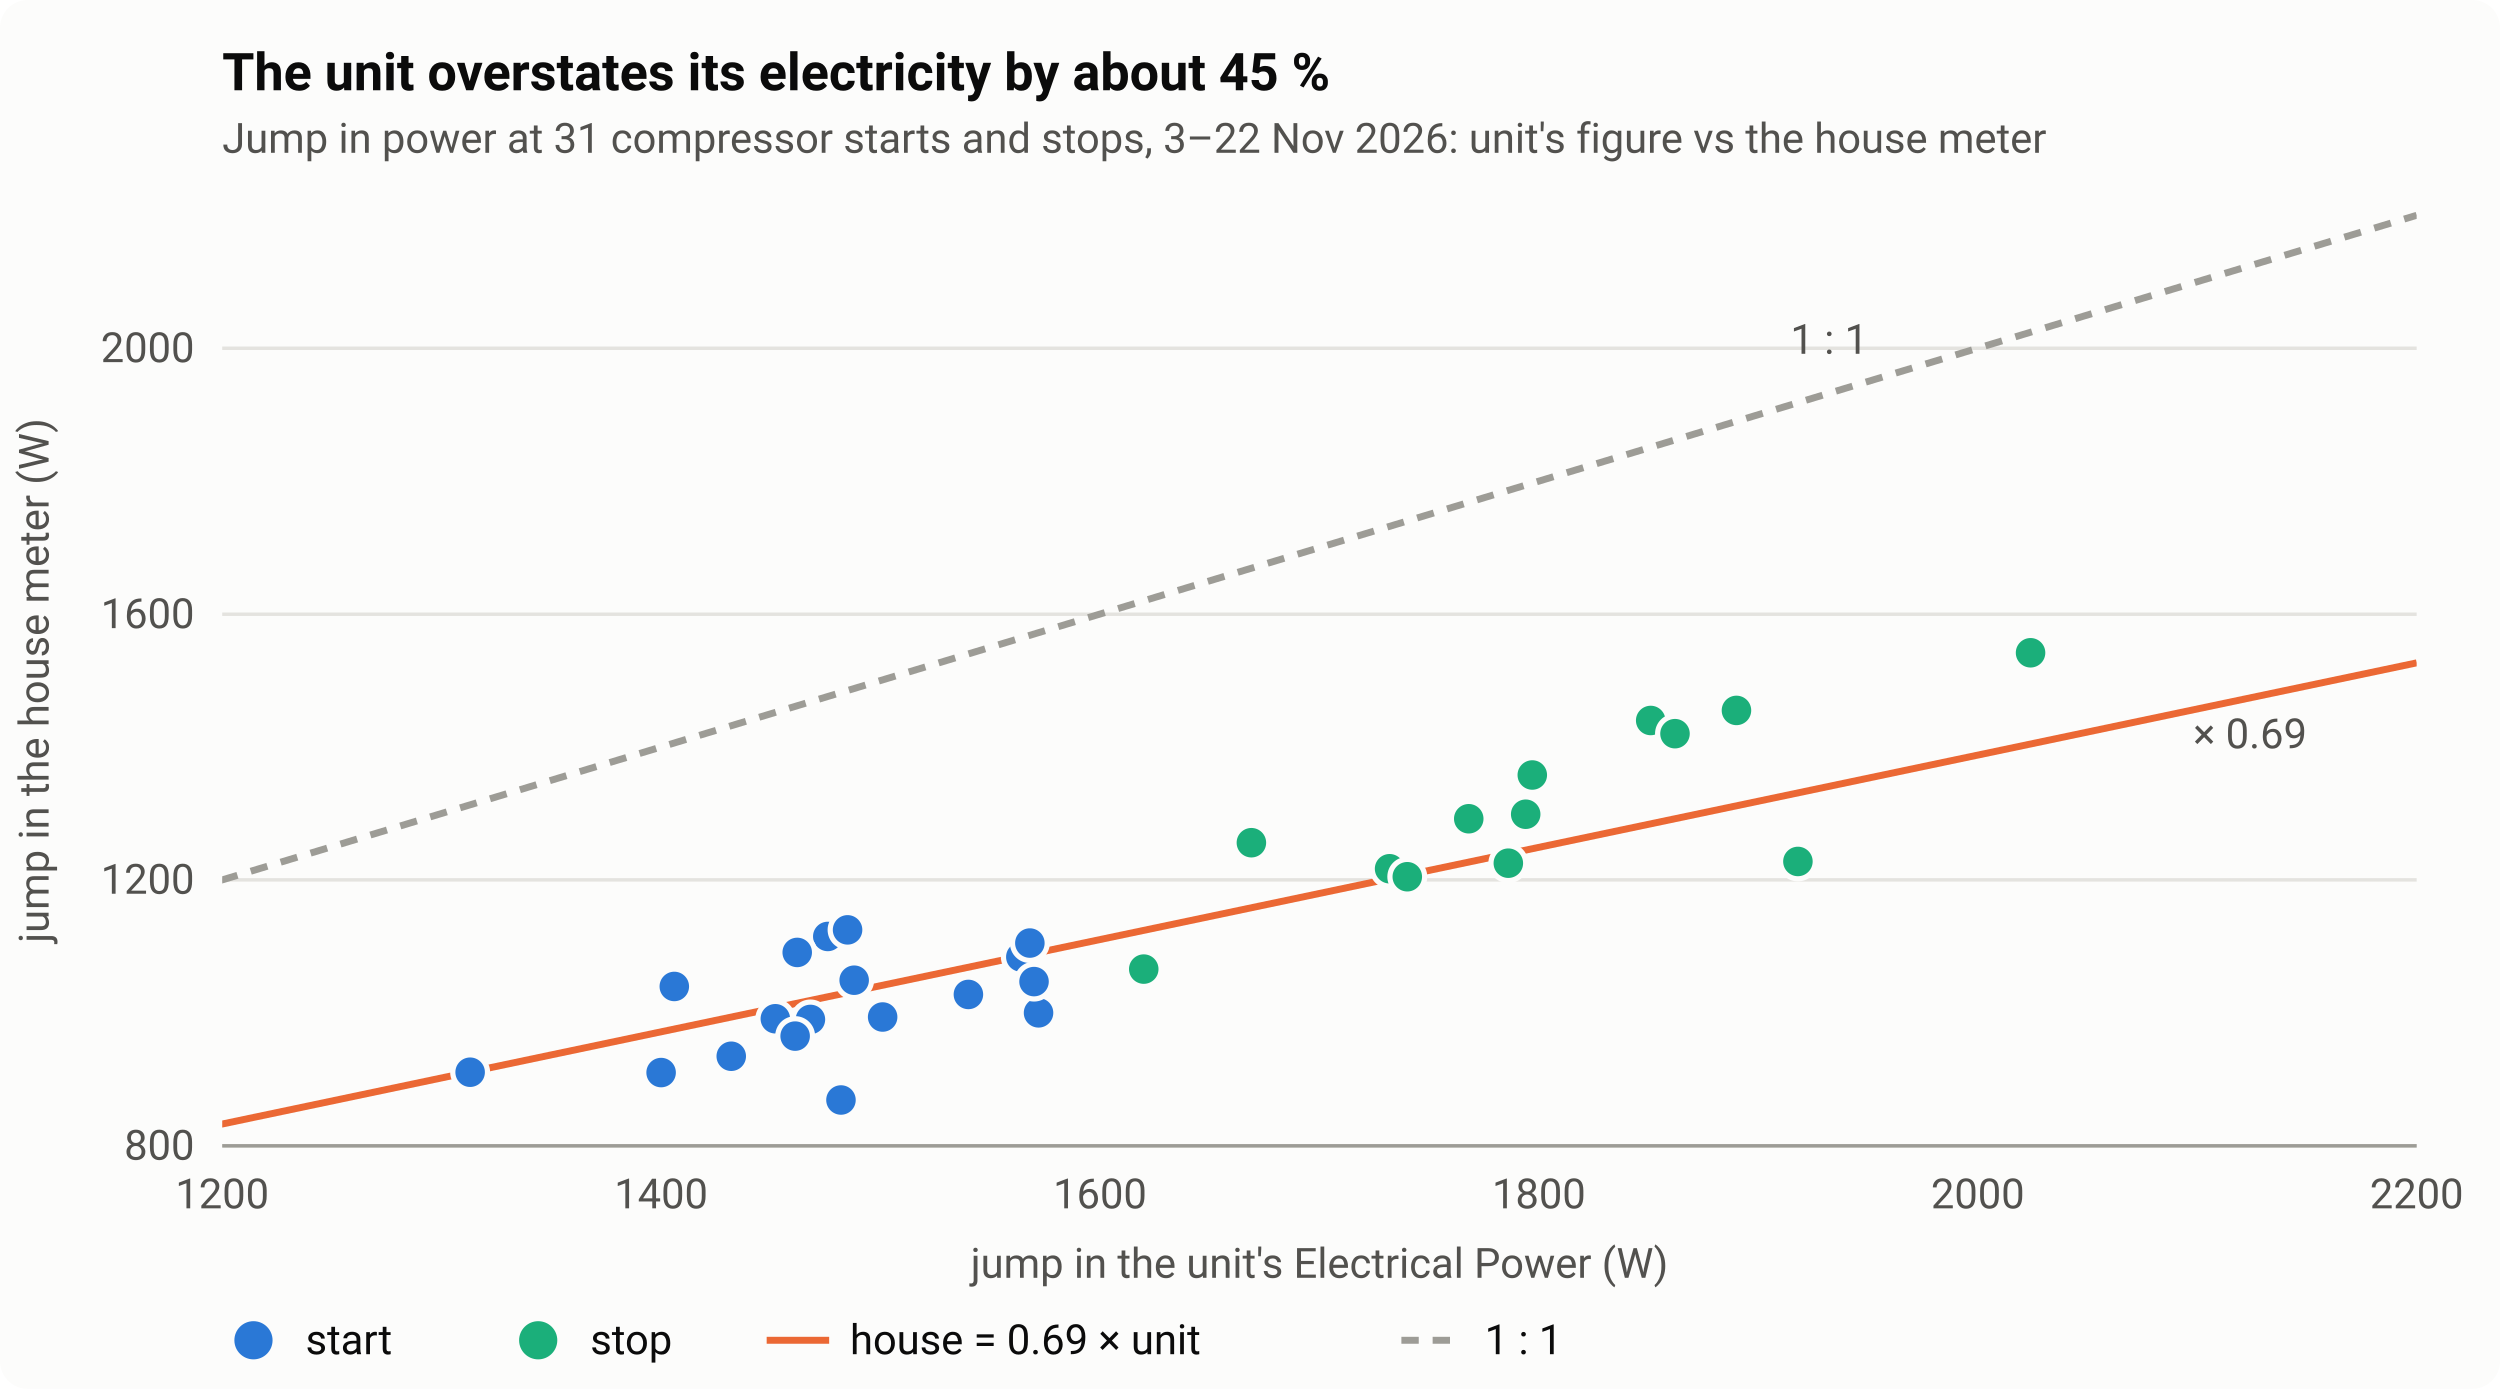
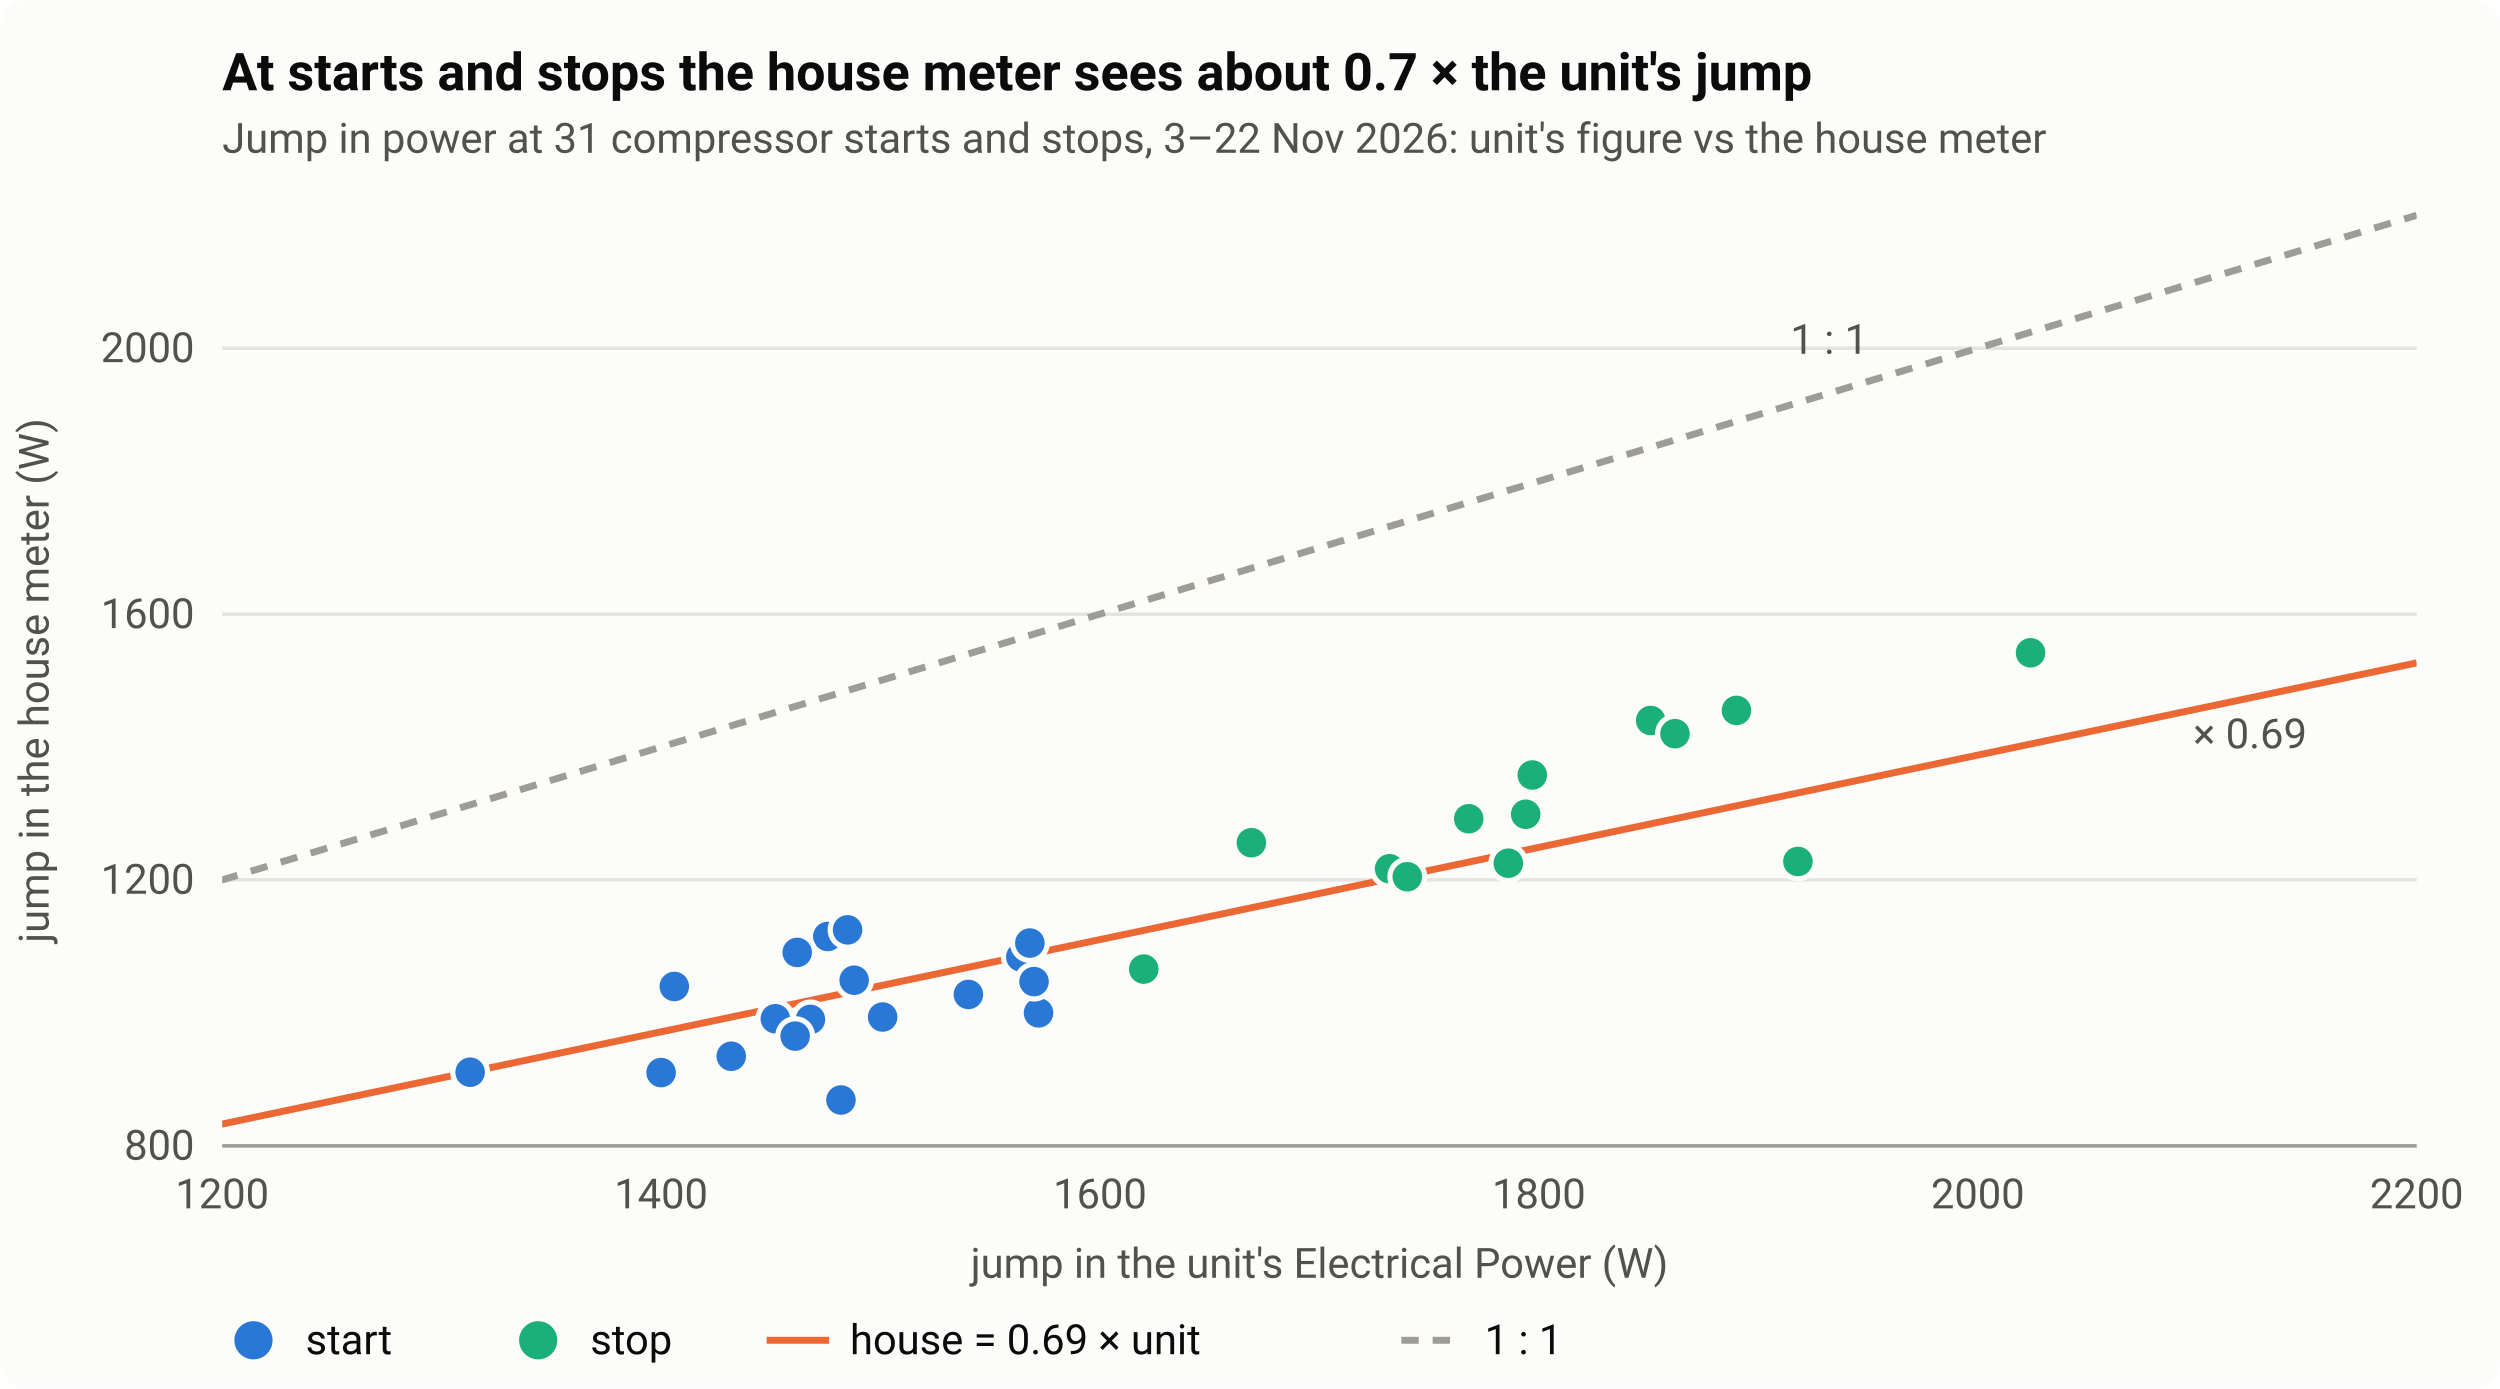
- <svg xmlns="http://www.w3.org/2000/svg" viewBox="0 0 720 400" width="720" height="400" role="img" aria-label="The unit overstates its electricity by about 45 %">
+ <svg xmlns="http://www.w3.org/2000/svg" viewBox="0 0 720 400" width="720" height="400" role="img" aria-label="At starts and stops the house meter sees about 0.7 × the unit's jump">
  <style>
.bg{fill:#fcfcfb}.t{fill:#0b0b0b;font:600 15px system-ui,-apple-system,Segoe UI,Roboto,sans-serif}
.s{fill:#52514e;font:12px system-ui,-apple-system,Segoe UI,Roboto,sans-serif}.lab{fill:#0b0b0b;font:12px system-ui,-apple-system,Segoe UI,Roboto,sans-serif}
.grid{stroke:#e4e3df;stroke-width:1}.axis{stroke:#9d9c96;stroke-width:1}
.c1{stroke:#2a78d6;fill:#2a78d6}.c2{stroke:#eb6834;fill:#eb6834}.c3{stroke:#1baf7a;fill:#1baf7a}.c4{stroke:#6250d6;fill:#6250d6}.c0{stroke:#9d9c96;fill:#9d9c96}
.band{fill:#2a78d6;fill-opacity:.15;stroke:none}.ln{fill:none!important;stroke-width:2}.dash{stroke-dasharray:5 4}.ring{stroke:#fcfcfb;stroke-width:2}
@media (prefers-color-scheme: dark){.bg{fill:#1a1a19}.t,.lab{fill:#f0efec}.s{fill:#c3c2b7}.grid{stroke:#33332f}.axis{stroke:#6d6c66}
.c1{stroke:#3987e5;fill:#3987e5}.c2{stroke:#d95926;fill:#d95926}.c3{stroke:#199e70;fill:#199e70}.c4{stroke:#9085e9;fill:#9085e9}.band{fill:#3987e5;fill-opacity:.22}.ring{stroke:#1a1a19}}
</style>
  <rect class="bg" width="720" height="400" rx="8" />
-   <text class="t" x="64" y="26">The unit overstates its electricity by about 45 %</text>
+   <text class="t" x="64" y="26">At starts and stops the house meter sees about 0.7 × the unit's jump</text>
  <text class="s" x="64" y="44">Jump in power at 31 compressor starts and stops, 3–22 Nov 2026: unit's figure vs the house meter</text>
  <line class="grid" x1="64" x2="696" y1="330.0" y2="330.0" />
  <text class="s" x="56" y="334.0" text-anchor="end">800</text>
  <line class="grid" x1="64" x2="696" y1="253.4" y2="253.4" />
  <text class="s" x="56" y="257.4" text-anchor="end">1200</text>
  <line class="grid" x1="64" x2="696" y1="176.9" y2="176.9" />
  <text class="s" x="56" y="180.9" text-anchor="end">1600</text>
  <line class="grid" x1="64" x2="696" y1="100.3" y2="100.3" />
  <text class="s" x="56" y="104.3" text-anchor="end">2000</text>
  <text class="s" x="64.0" y="348" text-anchor="middle">1200</text>
  <text class="s" x="190.4" y="348" text-anchor="middle">1400</text>
  <text class="s" x="316.8" y="348" text-anchor="middle">1600</text>
  <text class="s" x="443.2" y="348" text-anchor="middle">1800</text>
  <text class="s" x="569.6" y="348" text-anchor="middle">2000</text>
  <text class="s" x="696.0" y="348" text-anchor="middle">2200</text>
  <line class="axis" x1="64" x2="696" y1="330" y2="330" />
  <text class="s" x="380.0" y="368" text-anchor="middle">jump in the unit's Electrical Power (W)</text>
  <text class="s" x="14" y="196.0" transform="rotate(-90 14 196.0)" text-anchor="middle">jump in the house meter (W)</text>
  <clipPath id="plot">
    <rect x="64" y="56" width="632" height="274" />
  </clipPath>
  <g clip-path="url(#plot)">
    <polyline class="c0 ln dash" points="-694.4,483.1 696.0,62.0" />
    <polyline class="c2 ln " points="-694.4,483.1 696.0,190.9" />
    <circle class="c1 ring" cx="299.1" cy="291.7" r="5" style="stroke-width:1.5" />
    <circle class="c3 ring" cx="475.4" cy="207.5" r="5" style="stroke-width:1.5" />
    <circle class="c1 ring" cx="294.0" cy="275.6" r="5" style="stroke-width:1.5" />
    <circle class="c3 ring" cx="439.4" cy="234.5" r="5" style="stroke-width:1.5" />
    <circle class="c1 ring" cx="297.8" cy="282.7" r="5" style="stroke-width:1.5" />
    <circle class="c3 ring" cx="517.8" cy="248.1" r="5" style="stroke-width:1.5" />
    <circle class="c1 ring" cx="296.6" cy="271.6" r="5" style="stroke-width:1.5" />
    <circle class="c3 ring" cx="500.1" cy="204.6" r="5" style="stroke-width:1.5" />
    <circle class="c1 ring" cx="242.2" cy="316.8" r="5" style="stroke-width:1.5" />
    <circle class="c3 ring" cx="434.4" cy="248.6" r="5" style="stroke-width:1.5" />
    <circle class="c1 ring" cx="210.6" cy="304.2" r="5" style="stroke-width:1.5" />
    <circle class="c3 ring" cx="423.0" cy="235.8" r="5" style="stroke-width:1.5" />
    <circle class="c1 ring" cx="278.9" cy="286.4" r="5" style="stroke-width:1.5" />
    <circle class="c3 ring" cx="482.4" cy="211.3" r="5" style="stroke-width:1.5" />
    <circle class="c1 ring" cx="254.2" cy="292.9" r="5" style="stroke-width:1.5" />
    <circle class="c3 ring" cx="441.3" cy="223.2" r="5" style="stroke-width:1.5" />
    <circle class="c1 ring" cx="223.3" cy="293.4" r="5" style="stroke-width:1.5" />
    <circle class="c3 ring" cx="400.2" cy="250.2" r="5" style="stroke-width:1.5" />
    <circle class="c1 ring" cx="238.4" cy="269.7" r="5" style="stroke-width:1.5" />
    <circle class="c3 ring" cx="329.4" cy="279.1" r="5" style="stroke-width:1.5" />
    <circle class="c3 ring" cx="584.8" cy="188.0" r="5" style="stroke-width:1.5" />
    <circle class="c1 ring" cx="244.1" cy="267.8" r="5" style="stroke-width:1.5" />
    <circle class="c3 ring" cx="360.4" cy="242.7" r="5" style="stroke-width:1.5" />
    <circle class="c1 ring" cx="233.4" cy="293.6" r="5" style="stroke-width:1.5" />
    <circle class="c1 ring" cx="246.0" cy="282.3" r="5" style="stroke-width:1.5" />
    <circle class="c3 ring" cx="405.3" cy="252.5" r="5" style="stroke-width:1.5" />
    <circle class="c1 ring" cx="229.0" cy="298.4" r="5" style="stroke-width:1.5" />
    <circle class="c1 ring" cx="194.2" cy="284.1" r="5" style="stroke-width:1.5" />
    <circle class="c1 ring" cx="135.4" cy="308.8" r="5" style="stroke-width:1.5" />
    <circle class="c1 ring" cx="190.4" cy="308.9" r="5" style="stroke-width:1.5" />
    <circle class="c1 ring" cx="229.6" cy="274.3" r="5" style="stroke-width:1.5" />
    <text class="s" x="538.0" y="101.9" text-anchor="end">1 : 1</text>
    <text class="s" x="664.4" y="215.5" text-anchor="end">× 0.69</text>
  </g>
  <circle class="c1" cx="73" cy="386" r="5" />
  <text class="lab" x="88" y="390">start</text>
  <circle class="c3" cx="155.0" cy="386" r="5" />
  <text class="lab" x="170.0" y="390">stop</text>
  <line class="c2 ln" x1="220.8" x2="238.8" y1="386" y2="386" />
  <text class="lab" x="244.8" y="390">house = 0.69 × unit</text>
  <line class="c0 ln dash" x1="403.6" x2="421.6" y1="386" y2="386" />
  <text class="lab" x="427.6" y="390">1 : 1</text>
</svg>
